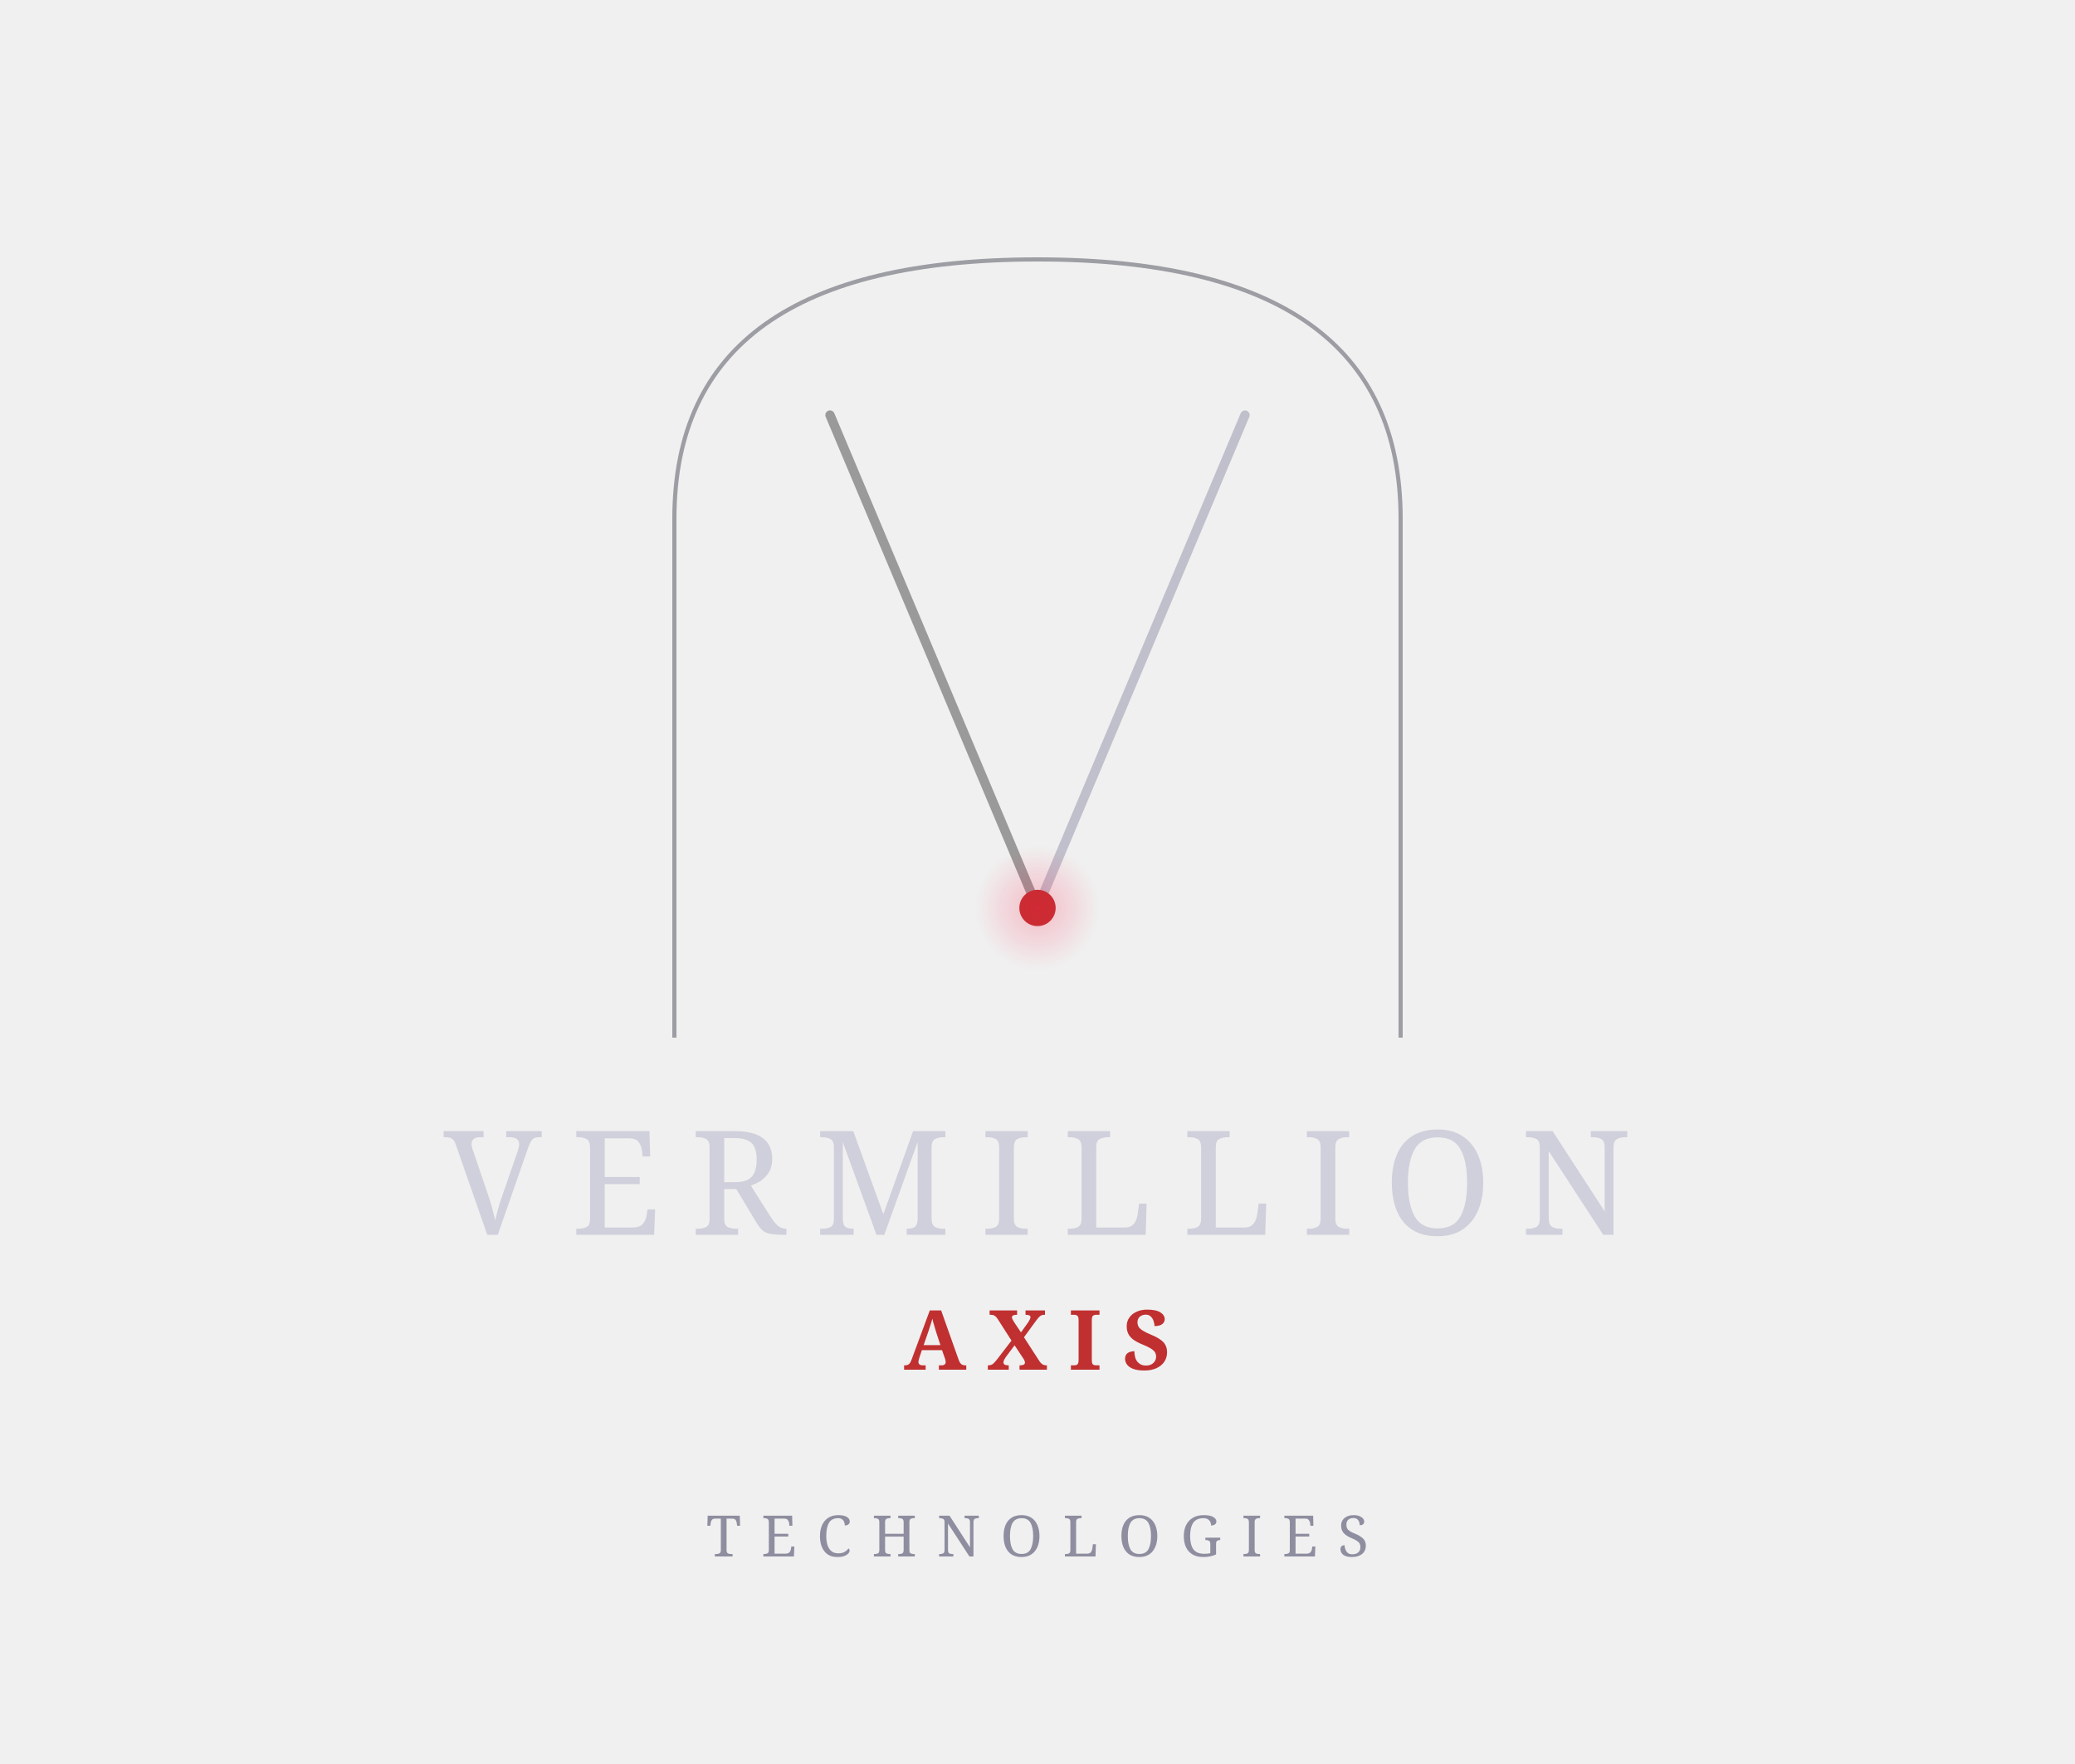
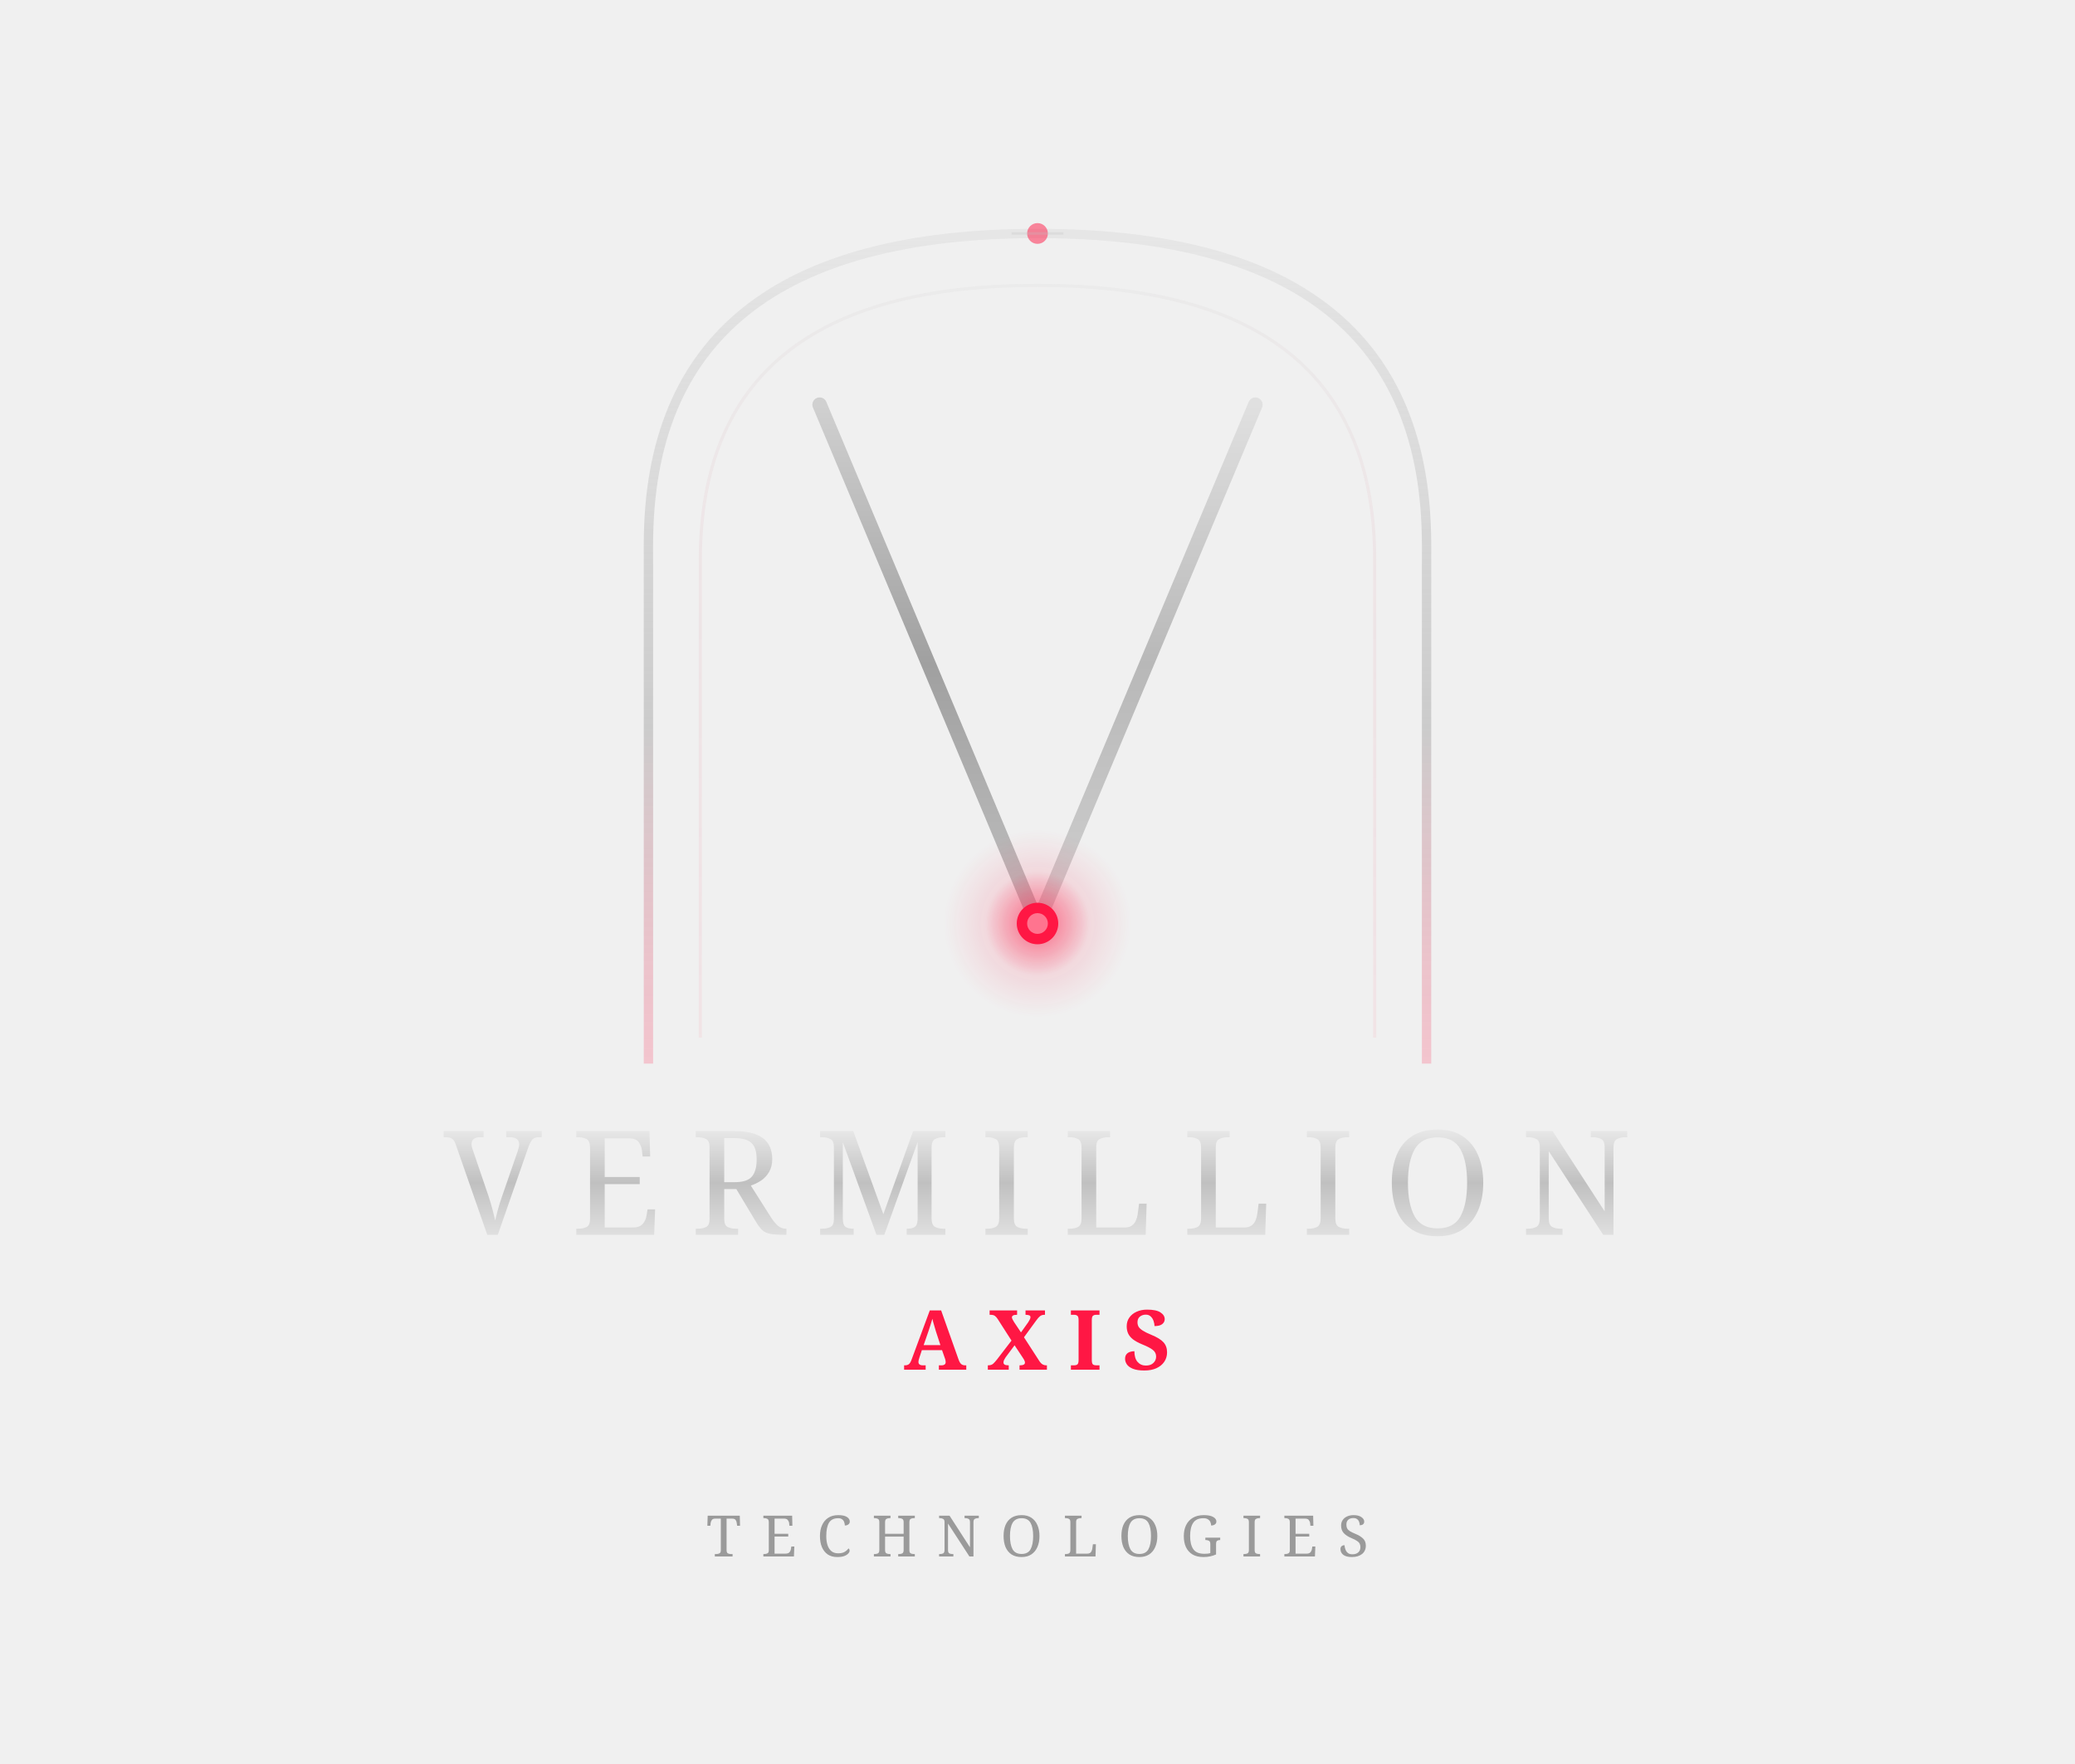
<svg xmlns="http://www.w3.org/2000/svg" viewBox="0 0 400 340" fill="none">
-   <path d="M130 200 L130 100 Q130 50 200 50 Q270 50 270 100 L270 200" stroke="#4A4A58" stroke-width="0.8" fill="none" opacity="0.5" />
-   <line x1="160" y1="80" x2="200" y2="175" stroke="#9A9A9A" stroke-width="1.8" stroke-linecap="round" />
-   <line x1="240" y1="80" x2="200" y2="175" stroke="#C0C0CC" stroke-width="1.8" stroke-linecap="round" />
-   <circle cx="200" cy="175" r="3.5" fill="#C03030" />
-   <circle cx="200" cy="175" r="12" fill="url(#dotGlow)" opacity="0.6" />
-   <text x="200" y="238" text-anchor="middle" fill="#D0D0DC" font-family="Cinzel, serif" font-size="28" letter-spacing="0.2em" font-weight="400">VERMILLION</text>
-   <text x="200" y="264" text-anchor="middle" fill="#C03030" font-family="Cinzel, serif" font-size="16" letter-spacing="0.25em" font-weight="600">AXIS</text>
-   <line x1="140" y1="278" x2="260" y2="278" stroke="url(#ruleGrad)" stroke-width="1" />
-   <text x="200" y="300" text-anchor="middle" fill="#8E8EA0" font-family="Cinzel, serif" font-size="11" letter-spacing="0.35em" font-weight="400">TECHNOLOGIES</text>
+   <path d="M125 205 L125 105 Q125 45 200 45 Q275 45 275 105 L275 205" stroke="url(#archGrad)" stroke-width="1.8" fill="none" />
+   <path d="M135 200 L135 108 Q135 55 200 55 Q265 55 265 108 L265 200" stroke="url(#archInnerGrad)" stroke-width="0.6" fill="none" opacity="0.4" />
+   <line x1="158" y1="78" x2="200" y2="178" stroke="url(#vLeftGrad)" stroke-width="2.8" stroke-linecap="round" />
+   <line x1="242" y1="78" x2="200" y2="178" stroke="url(#vRightGrad)" stroke-width="2.8" stroke-linecap="round" />
+   <circle cx="200" cy="178" r="18" fill="url(#dotGlowOuter)" opacity="0.5" />
+   <circle cx="200" cy="178" r="10" fill="url(#dotGlowInner)" opacity="0.7" />
+   <circle cx="200" cy="178" r="4" fill="#FF1744" />
+   <circle cx="200" cy="178" r="2" fill="#fff" opacity="0.4" />
+   <circle cx="200" cy="45" r="2" fill="#FF1744" opacity="0.5" />
+   <line x1="195" y1="45" x2="205" y2="45" stroke="rgba(192,192,192,0.25)" stroke-width="0.5" />
+   <text x="200" y="238" text-anchor="middle" fill="url(#textGrad)" font-family="Cinzel, serif" font-size="28" letter-spacing="0.2em" font-weight="500">VERMILLION</text>
+   <text x="200" y="264" text-anchor="middle" fill="#FF1744" font-family="Cinzel, serif" font-size="16" letter-spacing="0.25em" font-weight="700">AXIS</text>
+   <line x1="135" y1="278" x2="265" y2="278" stroke="url(#ruleGrad)" stroke-width="1" />
+   <text x="200" y="300" text-anchor="middle" fill="#9A9A9A" font-family="Cinzel, serif" font-size="11" letter-spacing="0.35em" font-weight="400">TECHNOLOGIES</text>
  <defs>
-     <radialGradient id="dotGlow" cx="50%" cy="50%" r="50%">
-       <stop offset="0%" stop-color="#FF1744" stop-opacity="0.4" />
+     <linearGradient id="archGrad" x1="0%" y1="0%" x2="0%" y2="100%">
+       <stop offset="0%" stop-color="#E0E0E0" stop-opacity="0.6" />
+       <stop offset="30%" stop-color="#C0C0C0" stop-opacity="0.45" />
+       <stop offset="60%" stop-color="#888888" stop-opacity="0.35" />
+       <stop offset="100%" stop-color="#FF1744" stop-opacity="0.2" />
+     </linearGradient>
+     <linearGradient id="archInnerGrad" x1="0%" y1="0%" x2="0%" y2="100%">
+       <stop offset="0%" stop-color="#C0C0C0" stop-opacity="0.3" />
+       <stop offset="100%" stop-color="#FF1744" stop-opacity="0.15" />
+     </linearGradient>
+     <linearGradient id="vLeftGrad" x1="0%" y1="0%" x2="0%" y2="100%">
+       <stop offset="0%" stop-color="#D0D0D0" />
+       <stop offset="50%" stop-color="#A0A0A0" />
+       <stop offset="100%" stop-color="#C0C0C0" />
+     </linearGradient>
+     <linearGradient id="vRightGrad" x1="0%" y1="0%" x2="0%" y2="100%">
+       <stop offset="0%" stop-color="#E0E0E0" />
+       <stop offset="50%" stop-color="#B8B8B8" />
+       <stop offset="100%" stop-color="#D0D0D0" />
+     </linearGradient>
+     <radialGradient id="dotGlowOuter" cx="50%" cy="50%" r="50%">
+       <stop offset="0%" stop-color="#FF1744" stop-opacity="0.5" />
      <stop offset="100%" stop-color="#FF1744" stop-opacity="0" />
    </radialGradient>
+     <radialGradient id="dotGlowInner" cx="50%" cy="50%" r="50%">
+       <stop offset="0%" stop-color="#FF1744" stop-opacity="0.7" />
+       <stop offset="100%" stop-color="#FF1744" stop-opacity="0" />
+     </radialGradient>
+     <linearGradient id="textGrad" x1="0%" y1="0%" x2="0%" y2="100%">
+       <stop offset="0%" stop-color="#E8E8E8" />
+       <stop offset="50%" stop-color="#C0C0C0" />
+       <stop offset="100%" stop-color="#E0E0E0" />
+     </linearGradient>
    <linearGradient id="ruleGrad" x1="0%" y1="0%" x2="100%" y2="0%">
-       <stop offset="0%" stop-color="#C03030" stop-opacity="0" />
-       <stop offset="30%" stop-color="#C03030" stop-opacity="0.8" />
-       <stop offset="70%" stop-color="#C03030" stop-opacity="0.8" />
-       <stop offset="100%" stop-color="#C03030" stop-opacity="0" />
+       <stop offset="0%" stop-color="#FF1744" stop-opacity="0" />
+       <stop offset="25%" stop-color="#FF1744" stop-opacity="0.6" />
+       <stop offset="50%" stop-color="#FF1744" stop-opacity="0.9" />
+       <stop offset="75%" stop-color="#FF1744" stop-opacity="0.6" />
+       <stop offset="100%" stop-color="#FF1744" stop-opacity="0" />
    </linearGradient>
  </defs>
</svg>
